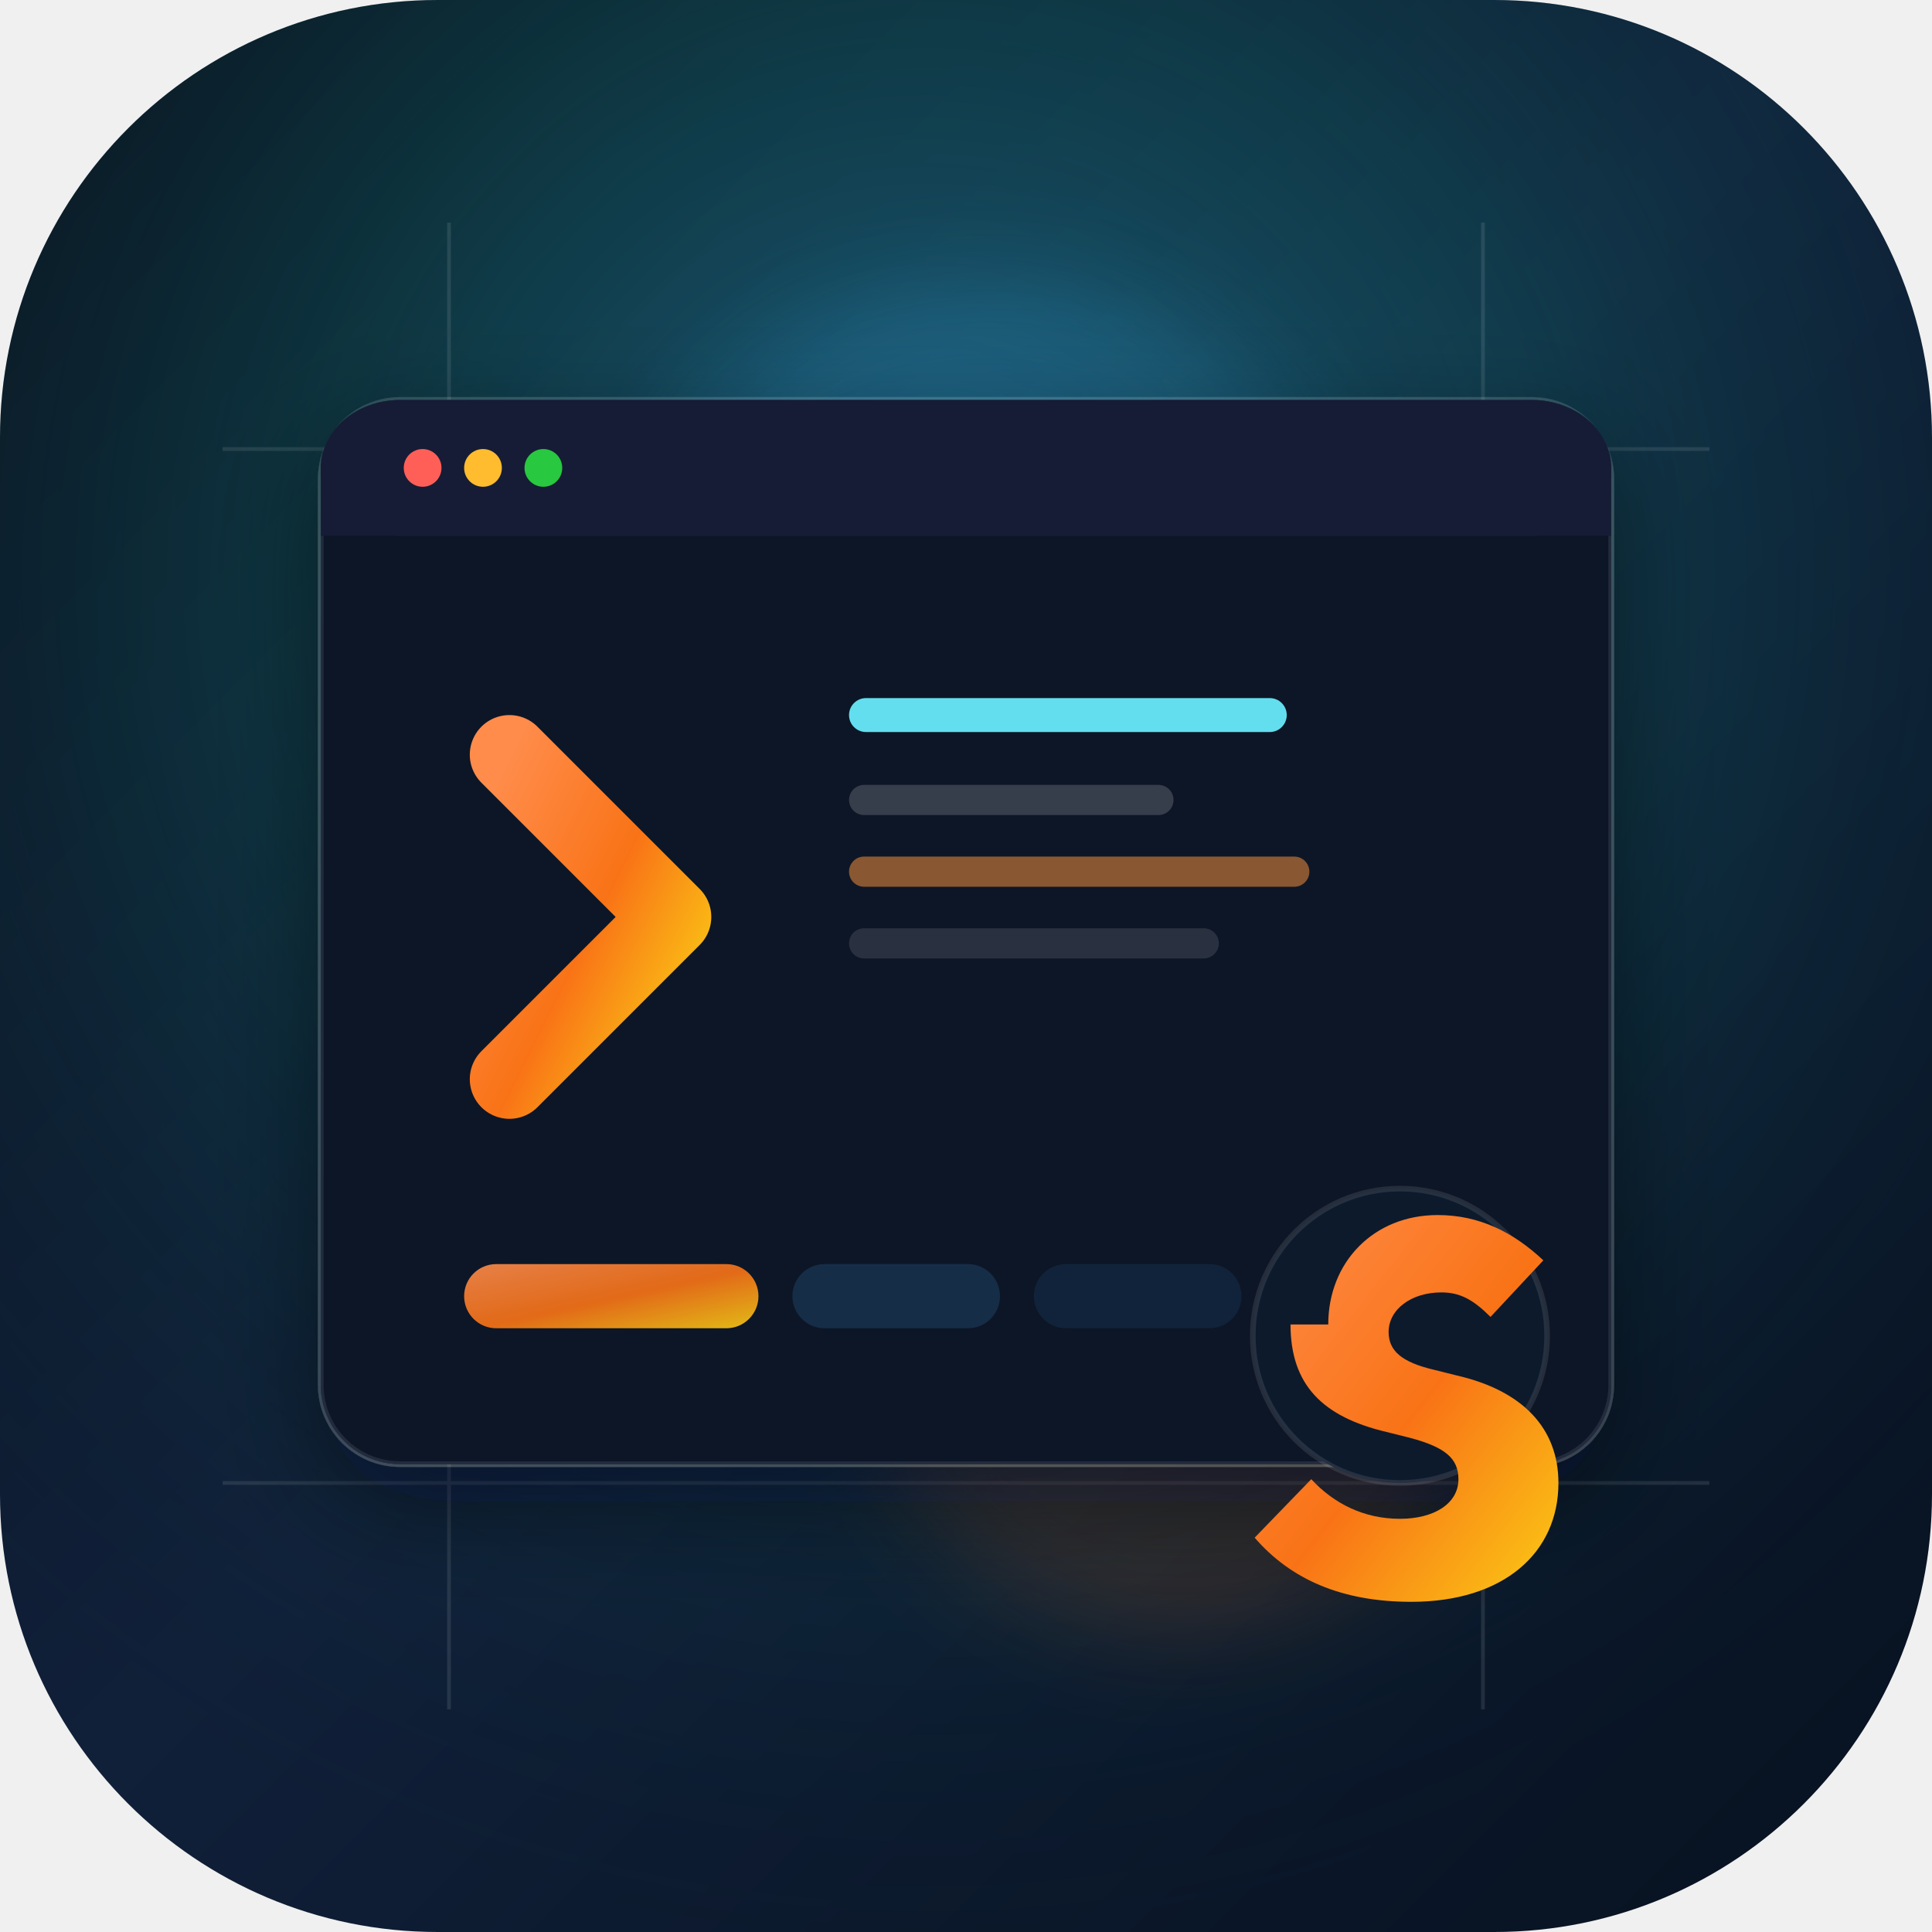
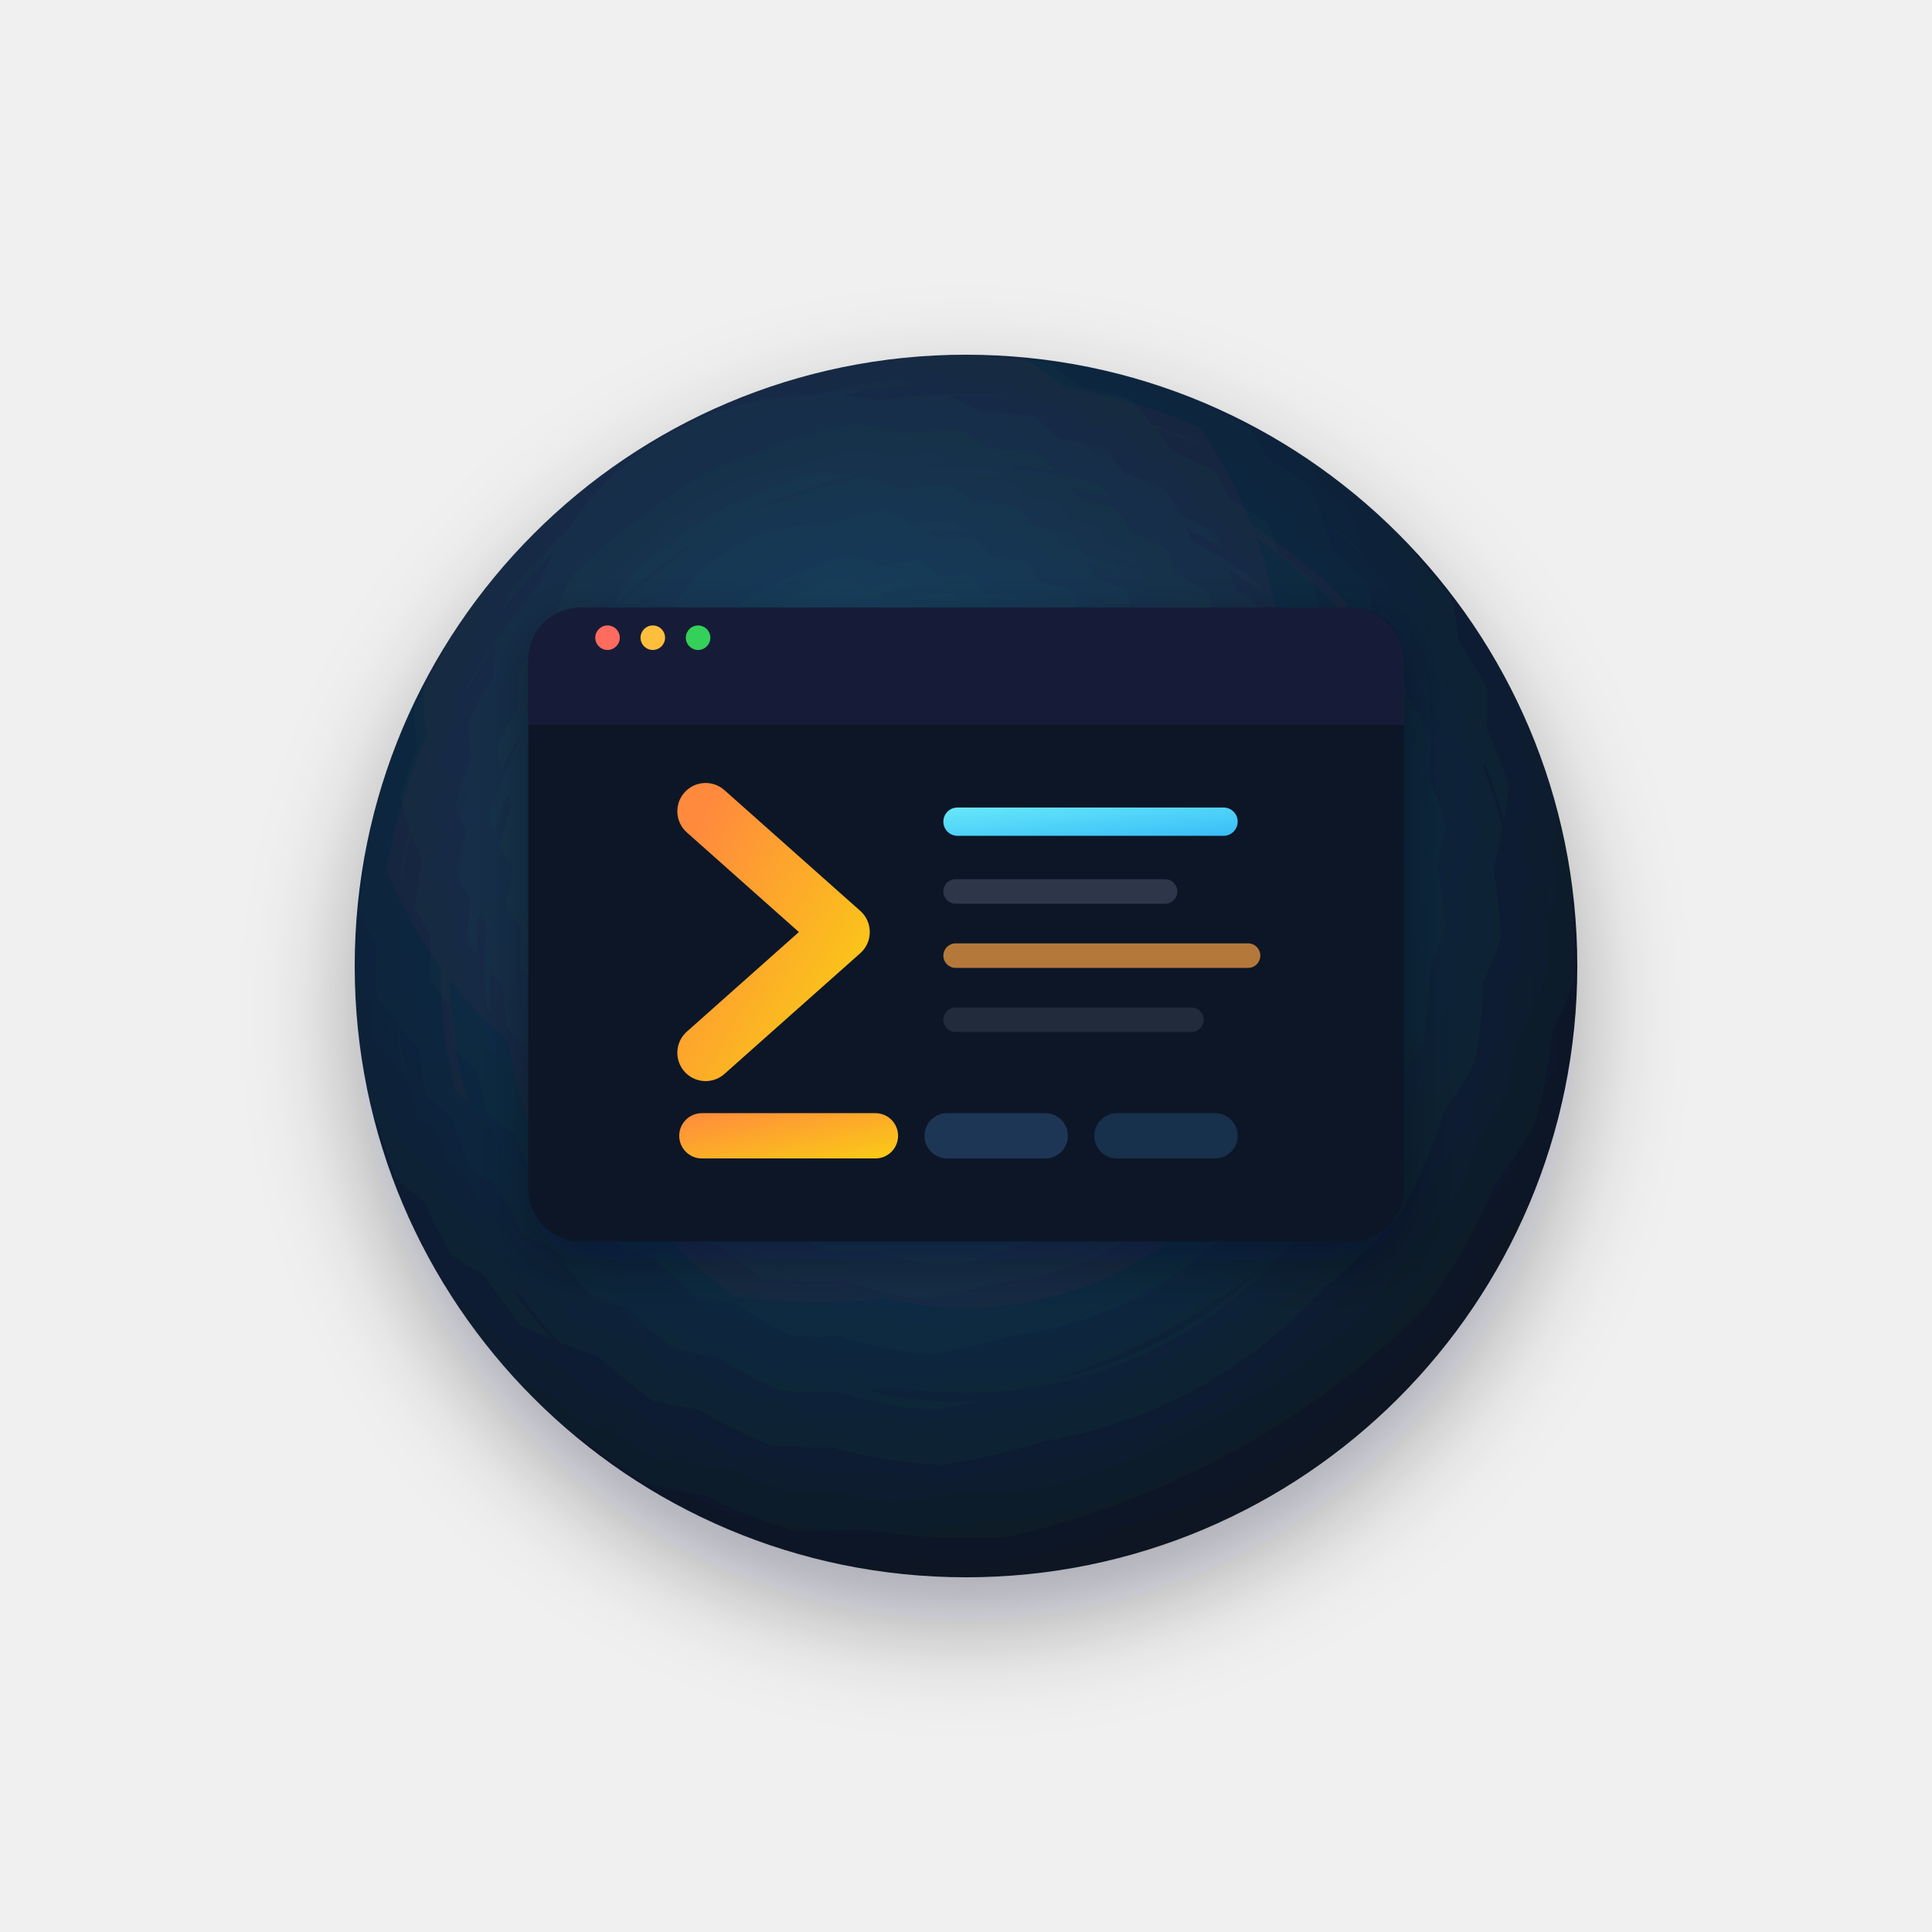
<svg xmlns="http://www.w3.org/2000/svg" viewBox="0 0 1024 1024">
  <defs>
-     <linearGradient id="bg" x1="0" y1="0" x2="1" y2="1">
-       <stop offset="0%" stop-color="#09111d" />
-       <stop offset="48%" stop-color="#102039" />
-       <stop offset="100%" stop-color="#07111f" />
-     </linearGradient>
-     <radialGradient id="flare" cx="48%" cy="30%" r="72%">
-       <stop offset="0%" stop-color="#38bdf8" stop-opacity="0.38" />
-       <stop offset="45%" stop-color="#14b8a6" stop-opacity="0.18" />
-       <stop offset="100%" stop-color="#07111f" stop-opacity="0" />
+     <radialGradient id="disc" cx="38%" cy="28%" r="80%">
+       <stop offset="0%" stop-color="#173754" />
+       <stop offset="58%" stop-color="#0f2137" />
+       <stop offset="100%" stop-color="#09121c" />
+     </radialGradient>
+     <radialGradient id="halo" cx="50%" cy="50%" r="50%">
+       <stop offset="0%" stop-color="#38bdf8" stop-opacity="0.18" />
+       <stop offset="100%" stop-color="#38bdf8" stop-opacity="0" />
    </radialGradient>
    <linearGradient id="ember" x1="0" y1="0" x2="1" y2="1">
-       <stop offset="0%" stop-color="#ff8c4b" />
-       <stop offset="52%" stop-color="#f97316" />
+       <stop offset="0%" stop-color="#ff8a3d" />
      <stop offset="100%" stop-color="#facc15" />
    </linearGradient>
-     <linearGradient id="ice" x1="0" y1="0" x2="1" y2="1">
+     <linearGradient id="cyan" x1="0" y1="0" x2="1" y2="1">
      <stop offset="0%" stop-color="#67e8f9" />
      <stop offset="100%" stop-color="#38bdf8" />
    </linearGradient>
-     <filter id="softGlow" x="-25%" y="-25%" width="150%" height="150%">
-       <feGaussianBlur stdDeviation="24" />
+     <filter id="discShadow" x="-30%" y="-30%" width="160%" height="180%">
+       <feDropShadow dx="0" dy="24" stdDeviation="28" flood-color="#020617" flood-opacity="0.32" />
    </filter>
-     <filter id="shadow" x="-20%" y="-20%" width="140%" height="140%">
-       <feDropShadow dx="0" dy="20" stdDeviation="28" flood-color="#020617" flood-opacity="0.5" />
+     <filter id="cardShadow" x="-30%" y="-30%" width="180%" height="180%">
+       <feDropShadow dx="0" dy="10" stdDeviation="14" flood-color="#020617" flood-opacity="0.36" />
    </filter>
  </defs>
-   <rect width="1024" height="1024" rx="232" fill="url(#bg)" />
-   <rect width="1024" height="1024" rx="232" fill="url(#flare)" />
-   <g opacity="0.1">
-     <path d="M118 238h788" stroke="#fff" stroke-width="2" />
-     <path d="M118 786h788" stroke="#fff" stroke-width="2" />
-     <path d="M238 118v788" stroke="#fff" stroke-width="2" />
-     <path d="M786 118v788" stroke="#fff" stroke-width="2" />
+   <g filter="url(#discShadow)">
+     <circle cx="512" cy="512" r="324" fill="url(#disc)" />
+     <circle cx="512" cy="512" r="324" fill="url(#halo)" />
  </g>
-   <circle cx="524" cy="354" r="206" fill="#38bdf8" opacity="0.16" filter="url(#softGlow)" />
-   <circle cx="626" cy="696" r="172" fill="#f97316" opacity="0.14" filter="url(#softGlow)" />
-   <g filter="url(#shadow)">
-     <rect x="170" y="212" width="684" height="564" rx="42" fill="#0b1527" stroke="rgba(255,255,255,0.10)" stroke-width="3" />
-     <rect x="170" y="212" width="684" height="72" rx="42" fill="#121f35" />
-     <rect x="170" y="246" width="684" height="38" fill="#121f35" />
+   <g filter="url(#cardShadow)">
+     <rect x="280" y="322" width="464" height="336" rx="28" fill="#0c1626" />
+     <path d="M280 350c0-15 13-28 28-28h408c15 0 28 13 28 28v34H280z" fill="#181f38" />
  </g>
-   <circle cx="224" cy="248" r="10" fill="#ff5f57" />
-   <circle cx="256" cy="248" r="10" fill="#febc2e" />
-   <circle cx="288" cy="248" r="10" fill="#28c840" />
-   <path d="M270 400l86 86-86 86" fill="none" stroke="url(#ember)" stroke-width="42" stroke-linecap="round" stroke-linejoin="round" />
-   <path d="M450 586h142" fill="none" stroke="url(#ice)" stroke-width="38" stroke-linecap="round" />
-   <rect x="450" y="370" width="232" height="18" rx="9" fill="#67e8f9" opacity="0.95" />
-   <rect x="450" y="416" width="172" height="16" rx="8" fill="#fff" opacity="0.17" />
-   <rect x="450" y="454" width="244" height="16" rx="8" fill="#fb923c" opacity="0.52" />
-   <rect x="450" y="492" width="196" height="16" rx="8" fill="#fff" opacity="0.12" />
-   <g opacity="0.9">
-     <rect x="246" y="670" width="156" height="34" rx="17" fill="url(#ember)" />
-     <rect x="420" y="670" width="110" height="34" rx="17" fill="#17304b" />
-     <rect x="548" y="670" width="110" height="34" rx="17" fill="#12253c" />
-   </g>
-   <g transform="translate(742 708)">
-     <circle cx="0" cy="0" r="78" fill="#0d1a2c" stroke="rgba(255,255,255,0.1)" stroke-width="3" />
-     <path d="M-38 -6c0-33 24-58 58-58 22 0 40 9 56 24l-28 30c-9-9-16-13-26-13-16 0-28 9-28 21 0 10 7 16 24 20l12 3c35 8 54 28 54 57 0 37-29 63-78 63-37 0-64-12-83-34l30-31c12 13 28 21 47 21 18 0 31-8 31-21 0-11-7-17-26-22l-12-3c-34-8-51-25-51-57z" fill="url(#ember)" />
-   </g>
+   <circle cx="322" cy="338" r="6.5" fill="#ff6b5e" />
+   <circle cx="346" cy="338" r="6.5" fill="#ffbf3c" />
+   <circle cx="370" cy="338" r="6.5" fill="#35d059" />
+   <path d="M374 430l72 64-72 64" fill="none" stroke="url(#ember)" stroke-width="30" stroke-linecap="round" stroke-linejoin="round" />
+   <rect x="500" y="428" width="156" height="15" rx="7.5" fill="url(#cyan)" />
+   <rect x="500" y="466" width="124" height="13" rx="6.5" fill="#8d98ad" opacity="0.26" />
+   <rect x="500" y="500" width="168" height="13" rx="6.5" fill="#c8833d" opacity="0.9" />
+   <rect x="500" y="534" width="138" height="13" rx="6.5" fill="#8d98ad" opacity="0.16" />
+   <rect x="360" y="590" width="116" height="24" rx="12" fill="url(#ember)" />
+   <rect x="490" y="590" width="76" height="24" rx="12" fill="#1d3655" />
+   <rect x="580" y="590" width="76" height="24" rx="12" fill="#17304b" />
</svg>
